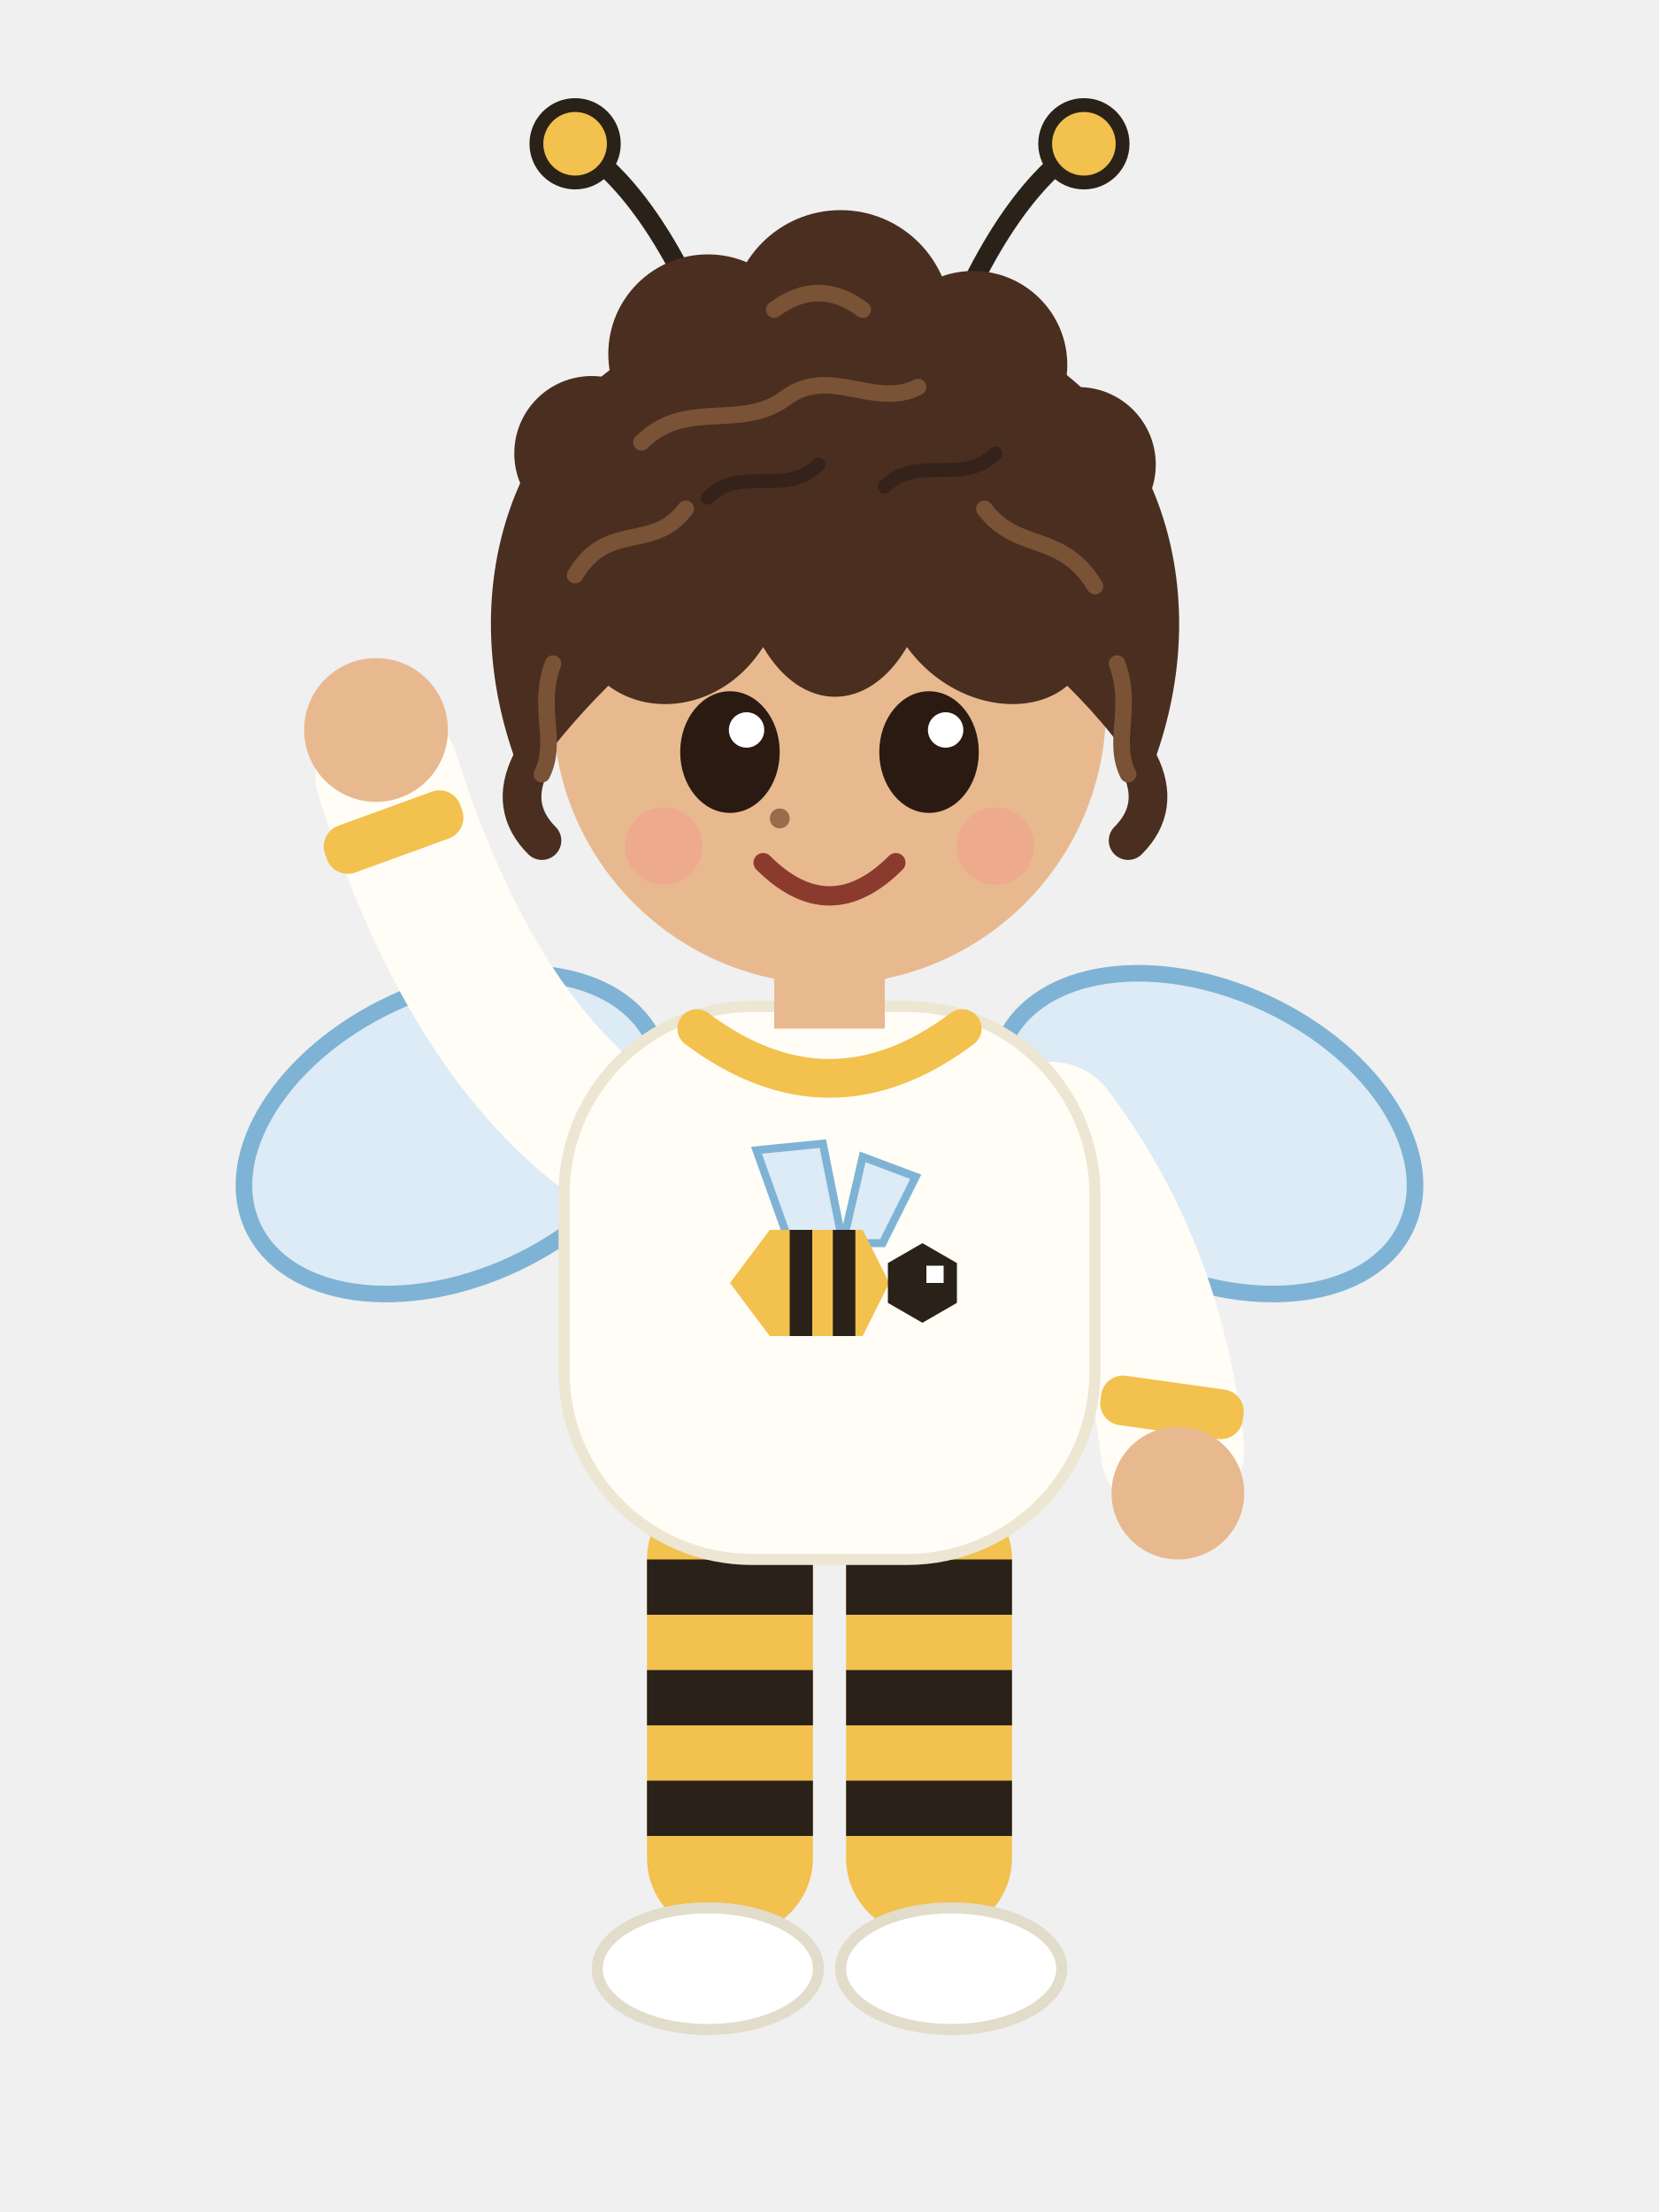
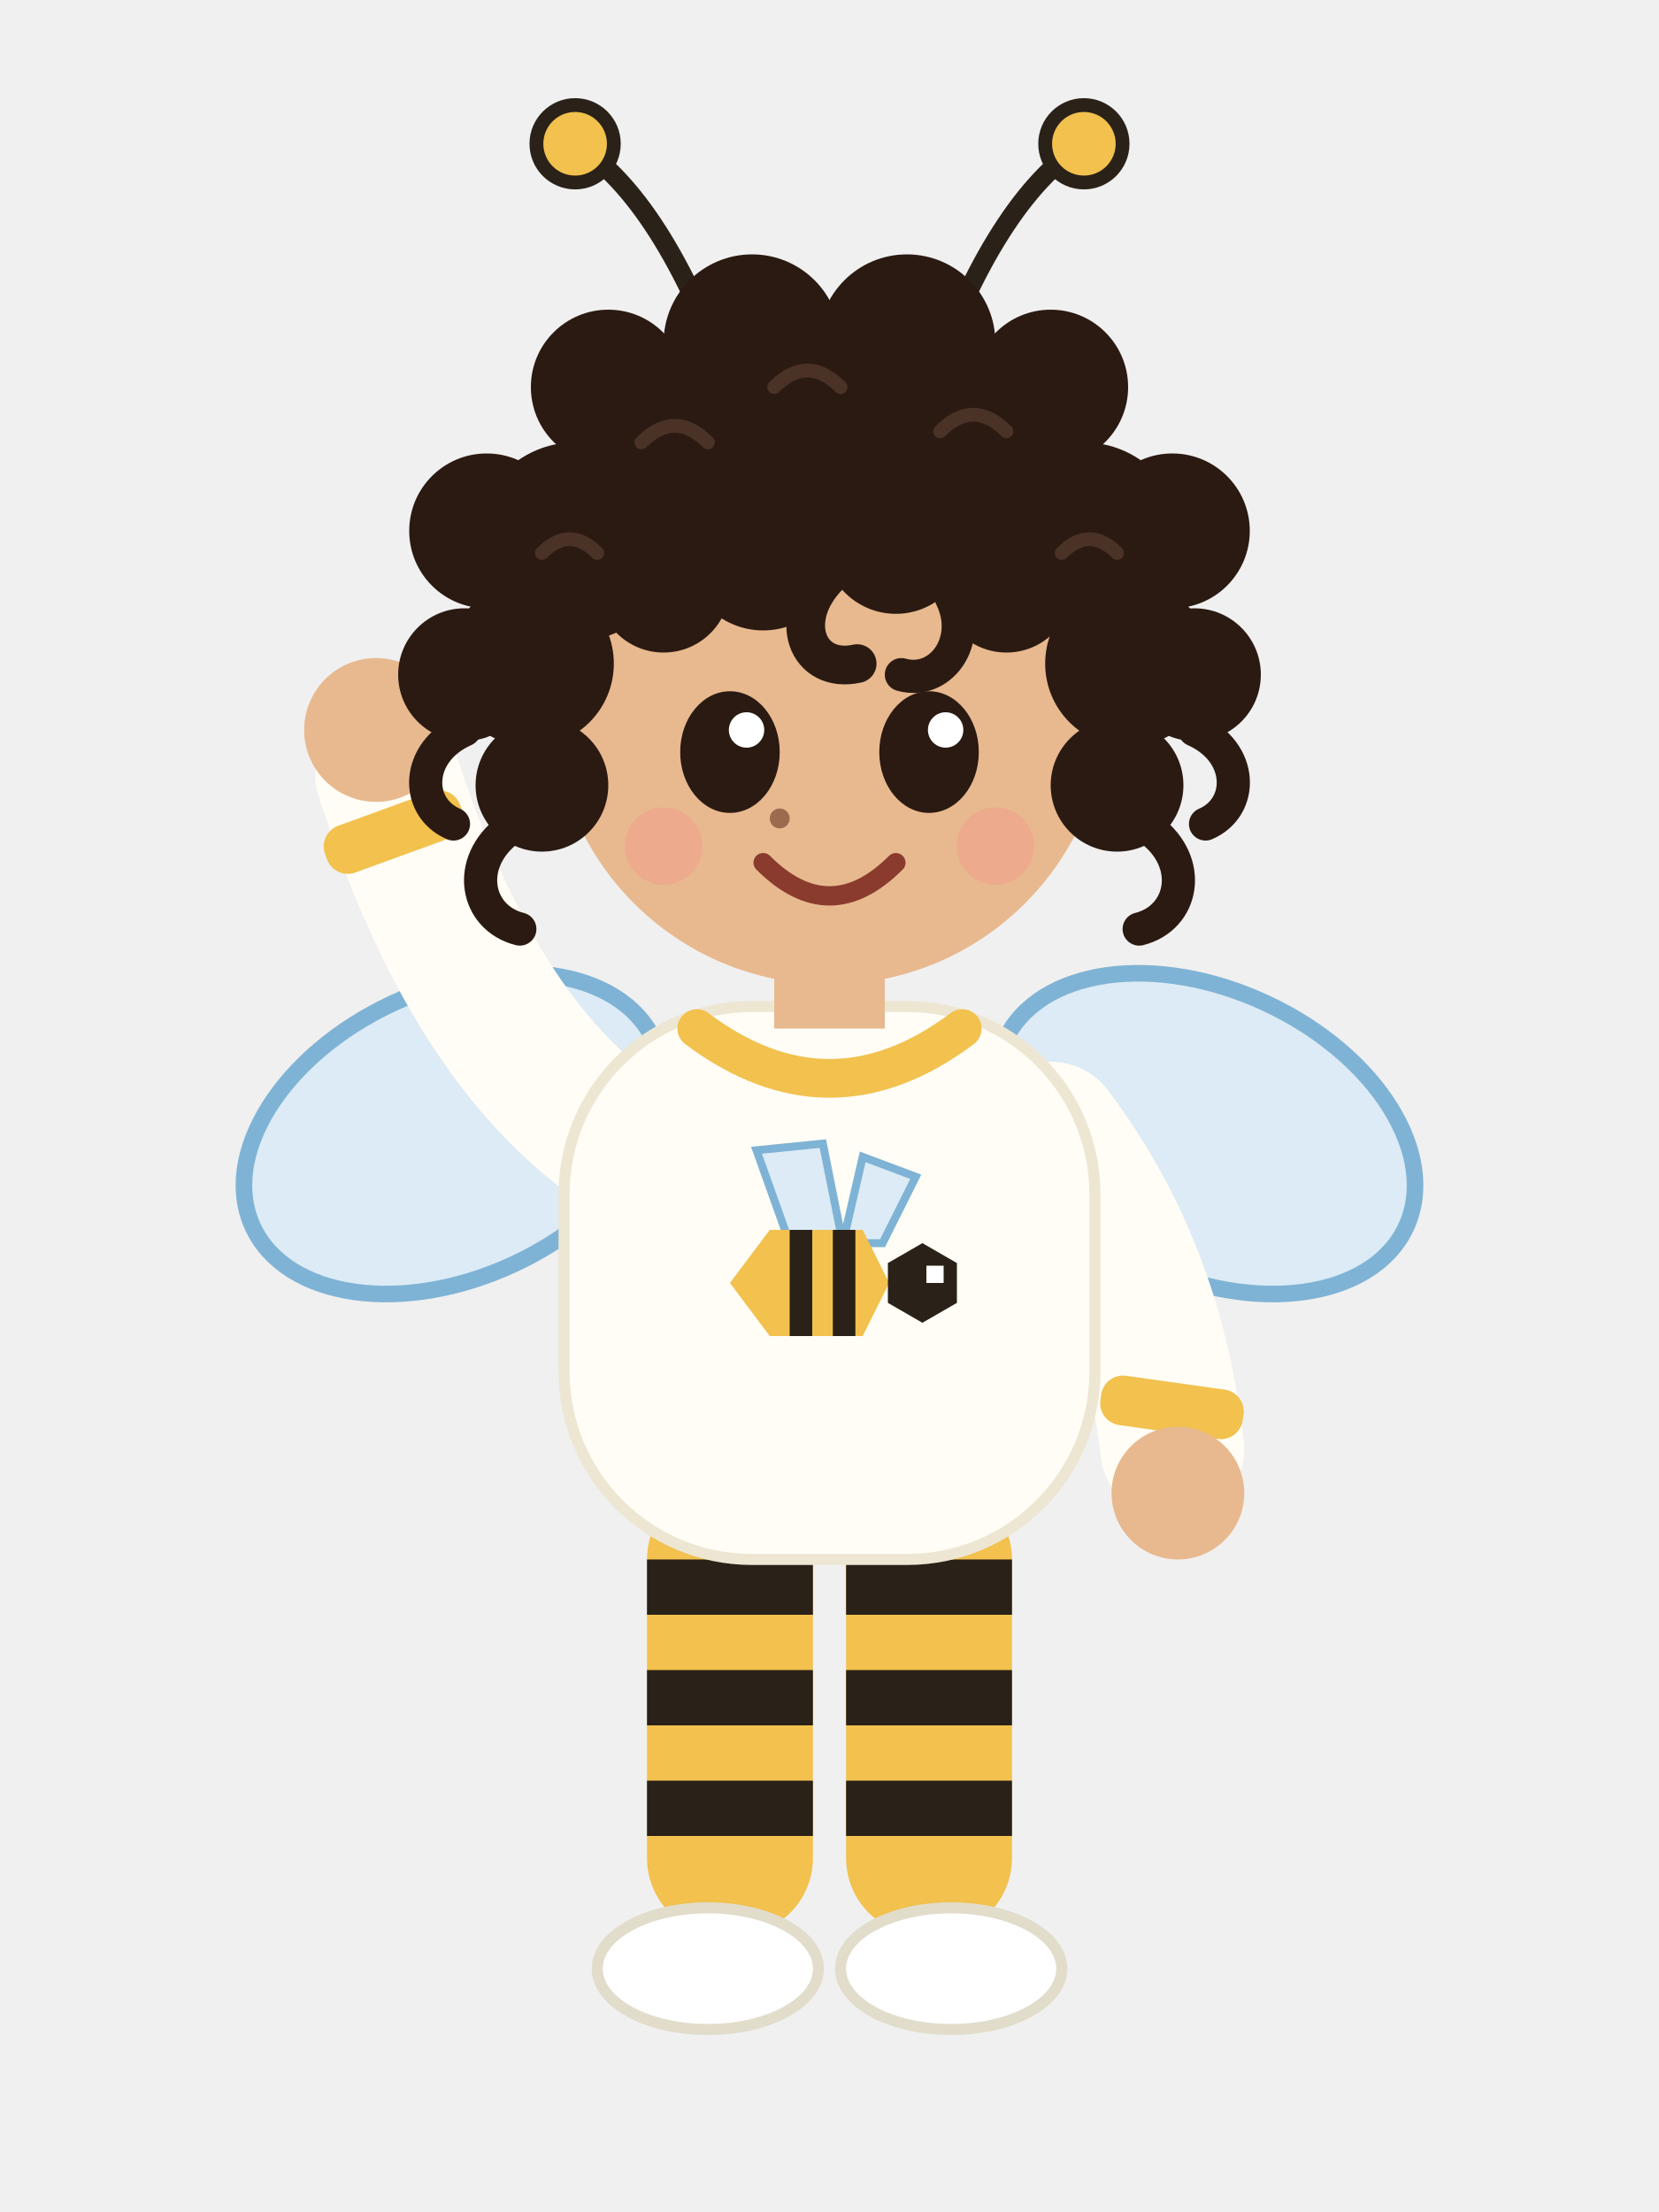
<svg xmlns="http://www.w3.org/2000/svg" viewBox="0 0 300 400" role="img" aria-label="Asal, the Nectara bee kid">
  <ellipse cx="82" cy="205" rx="40" ry="26" transform="rotate(-25 82 205)" fill="#DCEBF5" stroke="#7FB3D5" stroke-width="3" />
  <ellipse cx="218" cy="205" rx="40" ry="26" transform="rotate(25 218 205)" fill="#DCEBF5" stroke="#7FB3D5" stroke-width="3" />
  <g>
    <rect x="117" y="268" width="30" height="82" rx="14" fill="#F2C14E" />
    <rect x="153" y="268" width="30" height="82" rx="14" fill="#F2C14E" />
    <rect x="117" y="282" width="30" height="10" fill="#2A2118" />
    <rect x="117" y="302" width="30" height="10" fill="#2A2118" />
    <rect x="117" y="322" width="30" height="10" fill="#2A2118" />
    <rect x="153" y="282" width="30" height="10" fill="#2A2118" />
    <rect x="153" y="302" width="30" height="10" fill="#2A2118" />
    <rect x="153" y="322" width="30" height="10" fill="#2A2118" />
    <ellipse cx="128" cy="356" rx="20" ry="11" fill="#FFFFFF" stroke="#E2DCCB" stroke-width="2" />
    <ellipse cx="172" cy="356" rx="20" ry="11" fill="#FFFFFF" stroke="#E2DCCB" stroke-width="2" />
  </g>
  <path d="M110 205 C90 190 78 165 70 140" fill="none" stroke="#FFFDF5" stroke-width="26" stroke-linecap="round" />
  <path d="M110 205 C90 190 78 165 70 140" fill="none" stroke="#EDE6D3" stroke-width="2" stroke-linecap="round" opacity="0" />
  <path d="M190 205 C205 225 210 245 212 262" fill="none" stroke="#FFFDF5" stroke-width="26" stroke-linecap="round" />
  <rect x="58" y="146" width="26" height="9" rx="4" transform="rotate(-20 71 150)" fill="#F2C14E" />
  <rect x="199" y="250" width="26" height="9" rx="4" transform="rotate(8 212 254)" fill="#F2C14E" />
  <circle cx="68" cy="132" r="13" fill="#E8B98F" />
  <circle cx="213" cy="270" r="12" fill="#E8B98F" />
  <rect x="102" y="182" width="96" height="100" rx="34" fill="#FFFDF5" stroke="#EDE6D3" stroke-width="2" />
  <path d="M126 186 Q150 204 174 186" fill="none" stroke="#F2C14E" stroke-width="7" stroke-linecap="round" />
  <g transform="translate(150 232) scale(1.2)">
    <polygon points="-6,-6 -11,-20 -1,-21 2,-6" fill="#DCEBF5" stroke="#7FB3D5" stroke-width="1.2" />
    <polygon points="2,-6 5,-19 13,-16 8,-6" fill="#DCEBF5" stroke="#7FB3D5" stroke-width="1.2" />
    <polygon points="-15,0 -9,-8 5,-8 9,0 5,8 -9,8" fill="#F2C14E" />
    <rect x="-6" y="-8" width="3.4" height="16" fill="#2A2118" />
    <rect x="0.5" y="-8" width="3.4" height="16" fill="#2A2118" />
    <polygon points="14,-6 19.2,-3 19.2,3 14,6 8.8,3 8.8,-3" fill="#2A2118" />
    <rect x="14.6" y="-2.6" width="2.6" height="2.6" fill="#FFFFFF" />
  </g>
  <rect x="140" y="168" width="20" height="18" fill="#E8B98F" />
  <circle cx="150" cy="128" r="50" fill="#E8B98F" />
  <path d="M132 70 Q120 36 104 26 M168 70 Q180 36 196 26" fill="none" stroke="#2A2118" stroke-width="3.5" stroke-linecap="round" />
  <circle cx="104" cy="26" r="7" fill="#F2C14E" stroke="#2A2118" stroke-width="2.5" />
  <circle cx="196" cy="26" r="7" fill="#F2C14E" stroke="#2A2118" stroke-width="2.5" />
-   <path d="M95 142 C82 112 90 80 113 65 C133 51 169 51 189 65 C212 80 220 112 207 142 C204 136 199 130 193 124 C186 130 172 128 164 117 C157 129 145 129 138 117 C131 128 118 130 110 124 C104 130 99 136 95 142 Z" fill="#4A2E1F" />
-   <path d="M96 138 q-4 8 2 14 M206 138 q4 8 -2 14" stroke="#4A2E1F" stroke-width="7" fill="none" stroke-linecap="round" />
-   <g fill="#4A2E1F">
-     <circle cx="128" cy="64" r="18" />
-     <circle cx="152" cy="58" r="20" />
-     <circle cx="176" cy="66" r="17" />
-     <circle cx="107" cy="82" r="14" />
-     <circle cx="195" cy="84" r="14" />
+   <g fill="#2B1A12">
+     <circle cx="88" cy="96" r="14" />
+     <circle cx="212" cy="96" r="14" />
+     <circle cx="84" cy="122" r="12" />
+     <circle cx="216" cy="122" r="12" />
+     <circle cx="136" cy="62" r="16" />
+     <circle cx="164" cy="62" r="16" />
+     <circle cx="110" cy="70" r="14" />
+     <circle cx="190" cy="70" r="14" />
  </g>
-   <g fill="none" stroke="#7A5236" stroke-width="3" stroke-linecap="round">
-     <path d="M116 80 C124 72 134 78 142 72 C150 66 158 74 166 70" />
-     <path d="M104 104 C110 94 118 100 124 92" />
-     <path d="M178 92 C184 100 192 96 198 106" />
-     <path d="M100 120 C97 128 101 134 98 140" />
-     <path d="M202 120 C205 128 201 134 204 140" />
-     <path d="M140 56 q8 -6 16 0" />
+   <g fill="none" stroke="#2B1A12" stroke-width="6" stroke-linecap="round">
+     <path d="M92 150 c-8 6 -6 16 2 18" />
+     <path d="M208 150 c8 6 6 16 -2 18" />
+     <path d="M84 132 c-9 4 -9 14 -2 17" />
+     <path d="M216 132 c9 4 9 14 2 17" />
+     <path d="M172 108 c4 8 -2 16 -9 14" />
  </g>
-   <g fill="none" stroke="#35221A" stroke-width="2.5" stroke-linecap="round">
-     <path d="M128 90 C134 84 142 90 148 84" />
-     <path d="M160 88 C166 82 174 88 180 82" />
+   <g fill="#2B1A12">
+     <circle cx="150" cy="78" r="22" />
+     <circle cx="124" cy="84" r="20" />
+     <circle cx="176" cy="84" r="20" />
+     <circle cx="104" cy="98" r="18" />
+     <circle cx="196" cy="98" r="18" />
+     <circle cx="96" cy="120" r="15" />
+     <circle cx="204" cy="120" r="15" />
+     <circle cx="98" cy="142" r="12" />
+     <circle cx="202" cy="142" r="12" />
+     <circle cx="138" cy="100" r="14" />
+     <circle cx="162" cy="98" r="13" />
+     <circle cx="120" cy="106" r="12" />
+     <circle cx="182" cy="106" r="12" />
  </g>
-   <path d="M150 106 C144 113 147 121 155 119" fill="none" stroke="#4A2E1F" stroke-width="6" stroke-linecap="round" />
+   <g fill="none" stroke="#4A3226" stroke-width="2.5" stroke-linecap="round">
+     <path d="M140 70 q6 -6 12 0" />
+     <path d="M116 80 q6 -6 12 0" />
+     <path d="M170 78 q6 -6 12 0" />
+     <path d="M98 100 q5 -5 10 0" />
+     <path d="M192 100 q5 -5 10 0" />
+   </g>
+   <path d="M150 104 C142 112 146 122 155 120" fill="none" stroke="#2B1A12" stroke-width="7" stroke-linecap="round" />
  <ellipse cx="132" cy="136" rx="9" ry="11" fill="#2A1A12" />
  <ellipse cx="168" cy="136" rx="9" ry="11" fill="#2A1A12" />
  <circle cx="135" cy="132" r="3.2" fill="#FFFFFF" />
  <circle cx="171" cy="132" r="3.2" fill="#FFFFFF" />
  <circle cx="120" cy="153" r="7" fill="#F0A08A" opacity="0.6" />
  <circle cx="180" cy="153" r="7" fill="#F0A08A" opacity="0.6" />
  <path d="M138 156 Q150 168 162 156" fill="none" stroke="#8A3B2E" stroke-width="3.5" stroke-linecap="round" />
  <circle cx="141" cy="148" r="1.8" fill="#9C6B4E" />
</svg>
